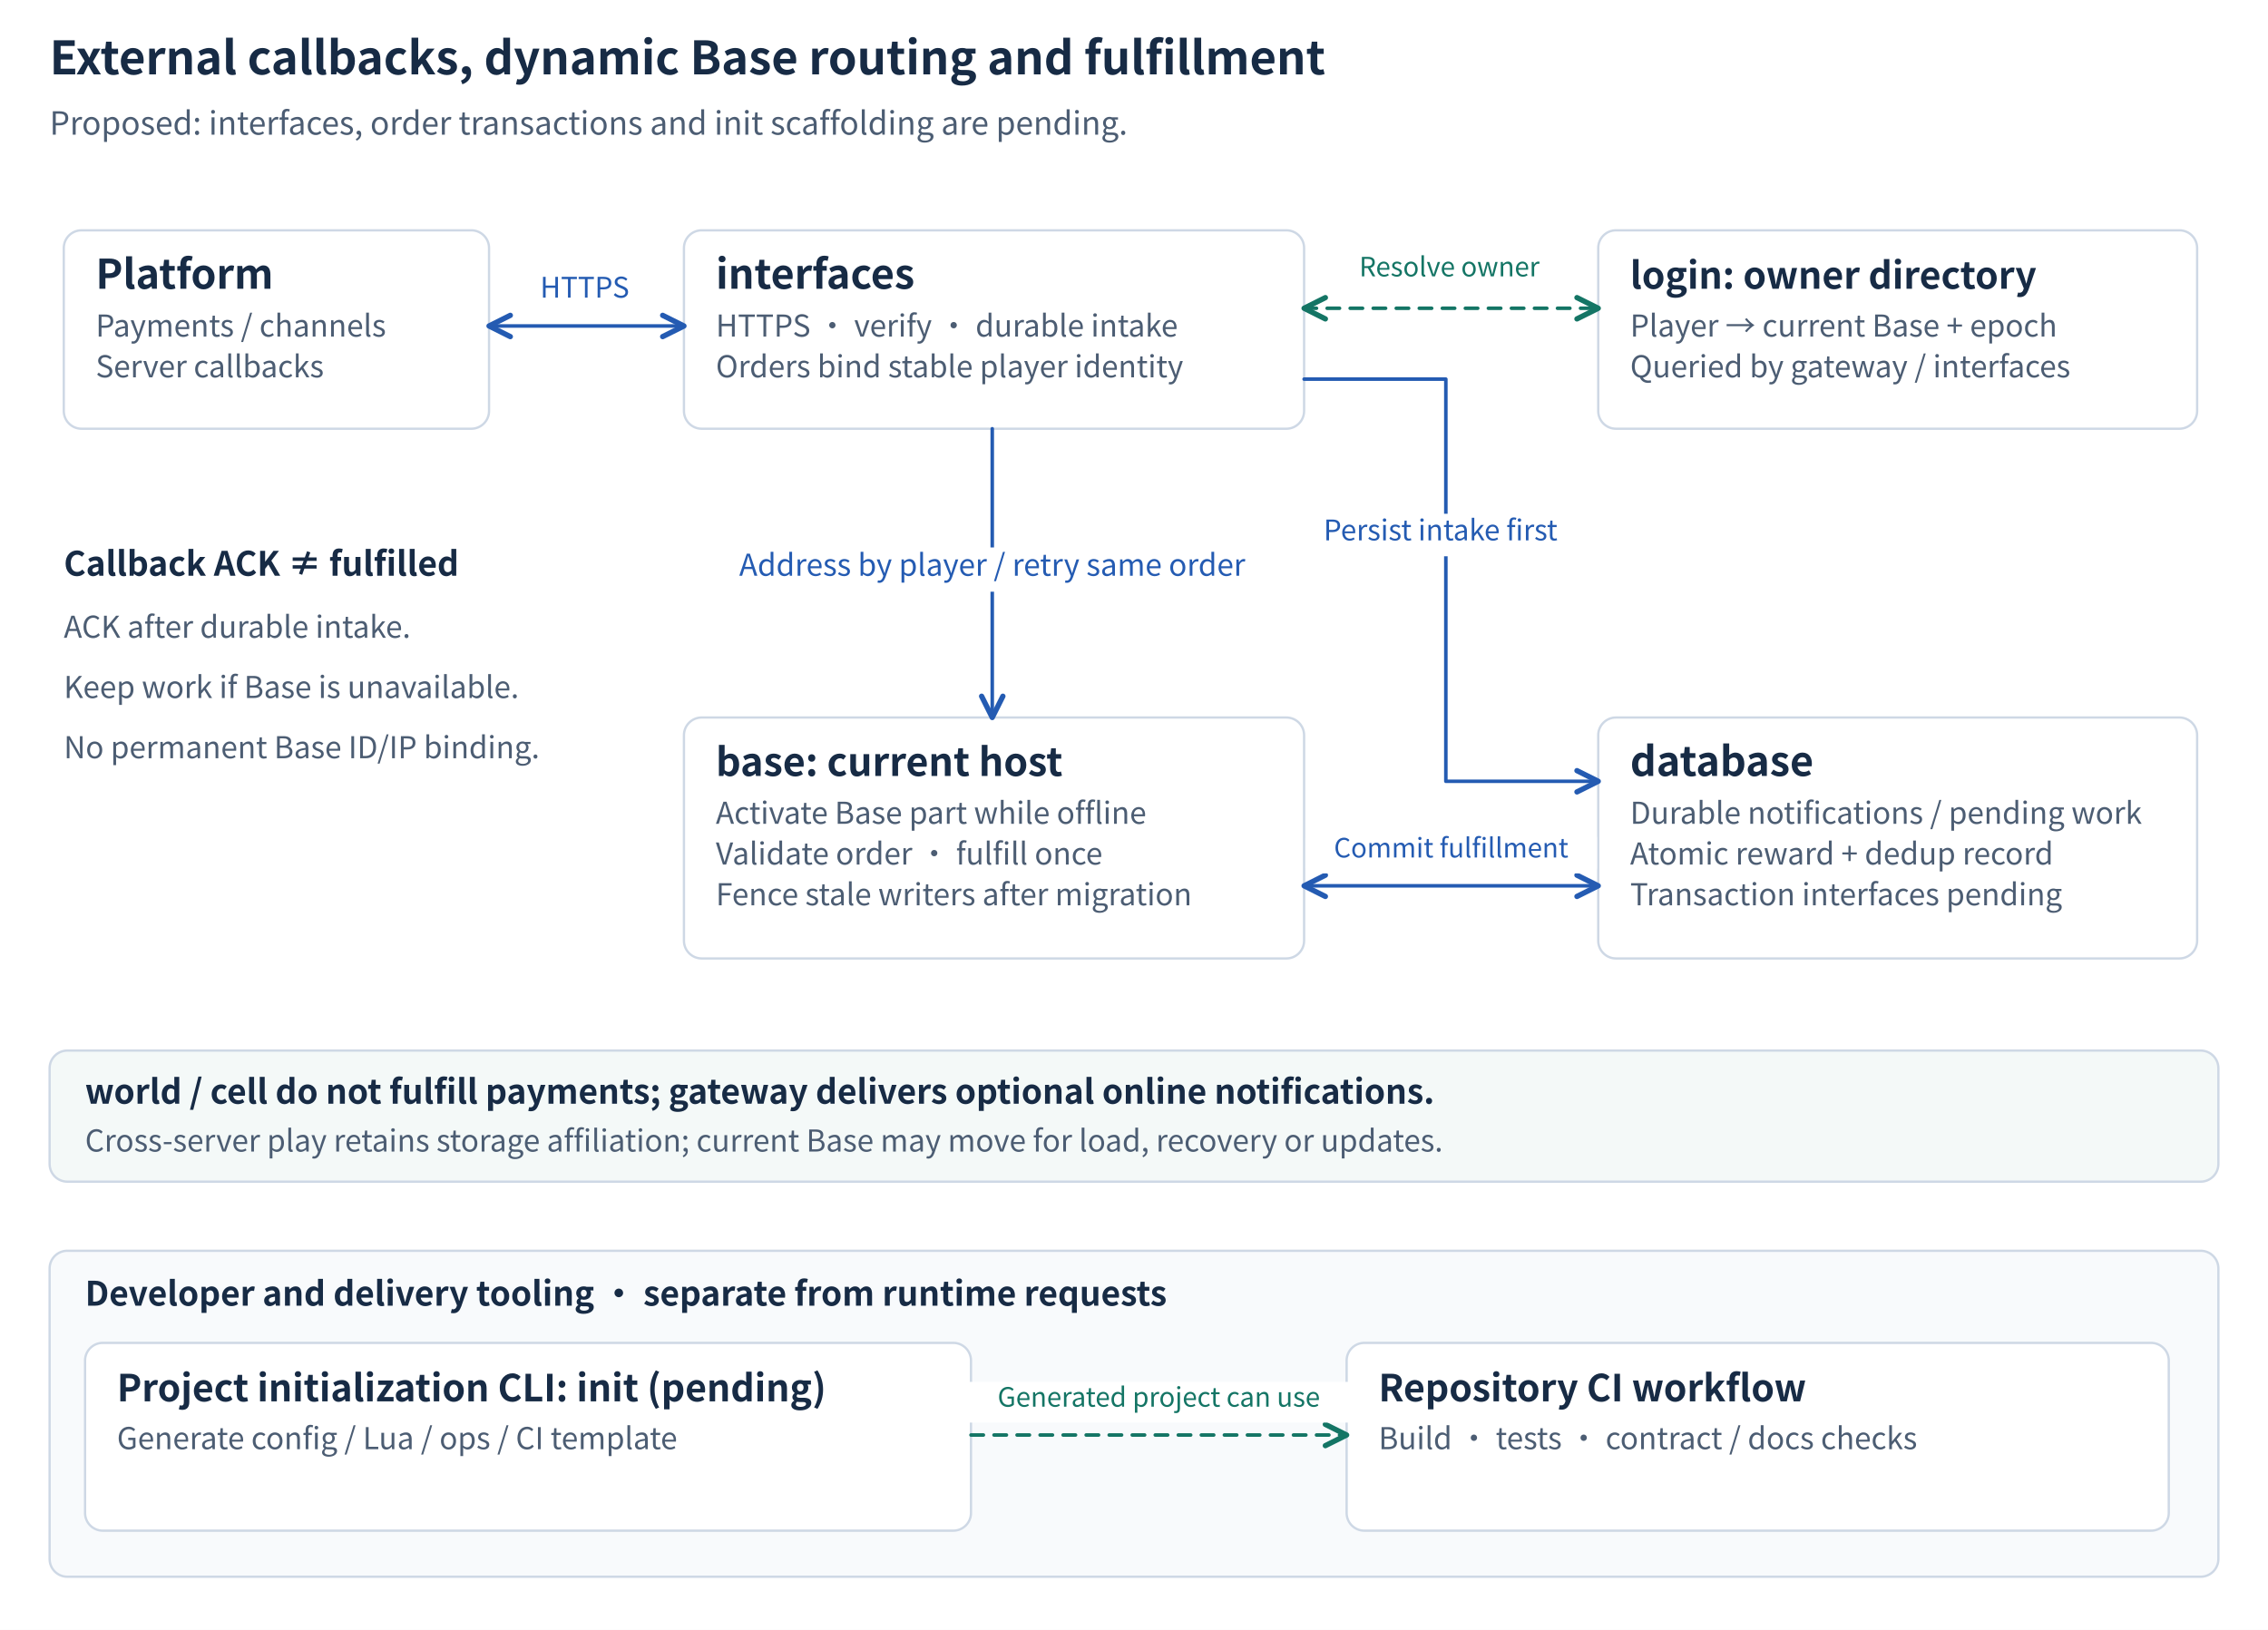
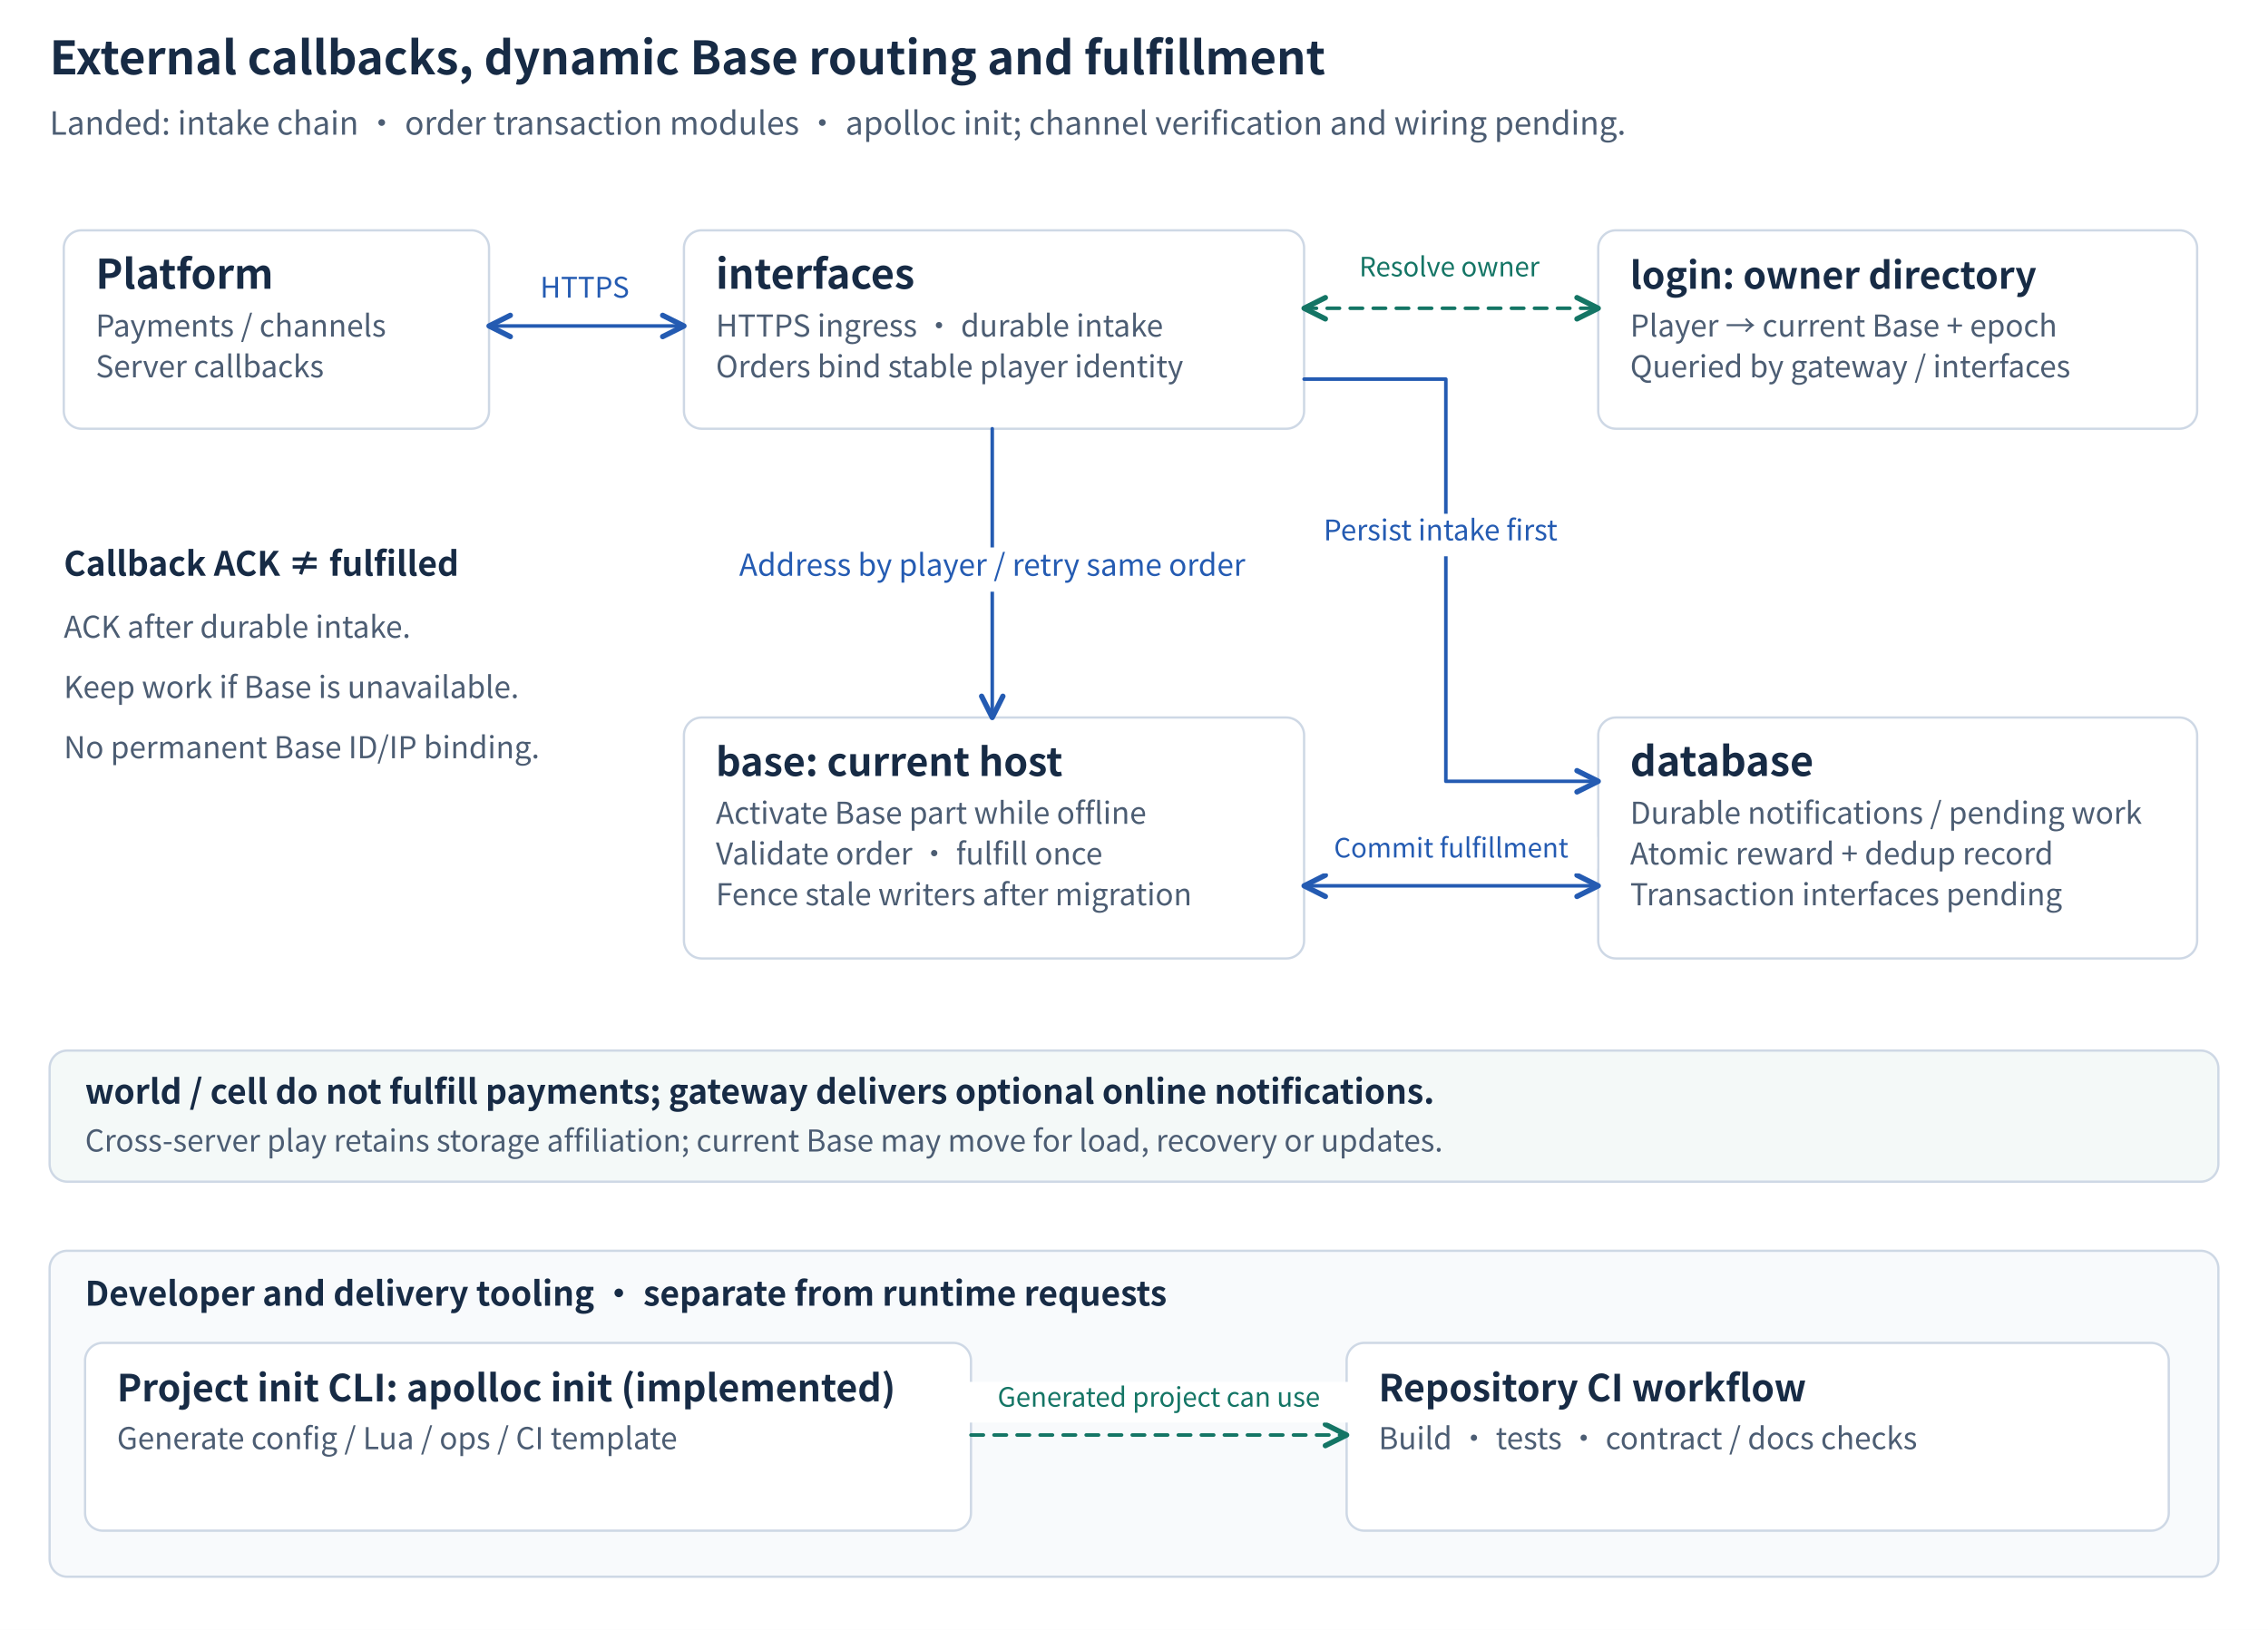
<svg xmlns="http://www.w3.org/2000/svg" width="1280" height="920" viewBox="0 0 1280 920" role="img" aria-labelledby="title desc" lang="en">
  <defs>
    <marker id="blue" markerWidth="8" markerHeight="8" refX="7" refY="4" orient="auto-start-reverse">
      <path d="M1 1 L7 4 L1 7" fill="none" stroke="#245bb2" stroke-width="1.5" stroke-linecap="round" stroke-linejoin="round" />
    </marker>
    <marker id="teal" markerWidth="8" markerHeight="8" refX="7" refY="4" orient="auto-start-reverse">
      <path d="M1 1 L7 4 L1 7" fill="none" stroke="#147565" stroke-width="1.5" stroke-linecap="round" stroke-linejoin="round" />
    </marker>
    <style>text{font-family:ui-sans-serif,system-ui,-apple-system,"Segoe UI","Noto Sans CJK SC","Microsoft YaHei",sans-serif;fill:#172b45}.sub{fill:#4c5d73}.blue{fill:#245bb2}.teal{fill:#147565}</style>
  </defs>
  <rect width="1280" height="920" fill="#fff" />
  <text x="28" y="42" font-size="26" font-weight="600" text-anchor="start">External callbacks, dynamic Base routing and fulfillment</text>
-   <text x="28" y="76" font-size="18" font-weight="400" text-anchor="start" class="sub">Proposed: interfaces, order transactions and init scaffolding are pending.</text>
+   <text x="28" y="76" font-size="18" font-weight="400" text-anchor="start" class="sub">Landed: intake chain · order transaction modules · apolloc init; channel verification and wiring pending.</text>
  <g data-node="Platform">
    <rect x="36" y="130" width="240" height="112" rx="10" fill="#fff" stroke="#ced8e5" stroke-width="1.3" />
    <text x="54" y="163" font-size="23" font-weight="600" text-anchor="start">Platform</text>
    <text x="54" y="190" font-size="17" font-weight="400" text-anchor="start" class="sub">Payments / channels</text>
    <text x="54" y="213" font-size="17" font-weight="400" text-anchor="start" class="sub">Server callbacks</text>
  </g>
  <g data-node="interfaces">
    <rect x="386" y="130" width="350" height="112" rx="10" fill="#fff" stroke="#ced8e5" stroke-width="1.3" />
    <text x="404" y="163" font-size="23" font-weight="600" text-anchor="start">interfaces</text>
-     <text x="404" y="190" font-size="17" font-weight="400" text-anchor="start" class="sub">HTTPS · verify · durable intake</text>
+     <text x="404" y="190" font-size="17" font-weight="400" text-anchor="start" class="sub">HTTPS ingress · durable intake</text>
    <text x="404" y="213" font-size="17" font-weight="400" text-anchor="start" class="sub">Orders bind stable player identity</text>
  </g>
  <g data-node="login: owner directory">
    <rect x="902" y="130" width="338" height="112" rx="10" fill="#fff" stroke="#ced8e5" stroke-width="1.3" />
    <text x="920" y="163" font-size="21" font-weight="600" text-anchor="start">login: owner directory</text>
    <text x="920" y="190" font-size="17" font-weight="400" text-anchor="start" class="sub">Player → current Base + epoch</text>
    <text x="920" y="213" font-size="17" font-weight="400" text-anchor="start" class="sub">Queried by gateway / interfaces</text>
  </g>
  <path d="M276 184 L386 184" fill="none" stroke="#245bb2" stroke-width="2" stroke-linecap="round" stroke-linejoin="round" marker-end="url(#blue)" marker-start="url(#blue)" />
  <rect x="300.0" y="153" width="60.0" height="24" rx="3" fill="#fff" stroke="none" stroke-width="1.3" />
  <text x="330" y="168" font-size="16" font-weight="500" text-anchor="middle" class="blue">HTTPS</text>
  <path d="M736 174 L902 174" fill="none" stroke="#147565" stroke-width="2" stroke-linecap="round" stroke-linejoin="round" marker-end="url(#teal)" marker-start="url(#teal)" stroke-dasharray="7 6" />
  <rect x="756.375" y="142" width="123.25" height="23" rx="3" fill="#fff" stroke="none" stroke-width="1.3" />
  <text x="818" y="156" font-size="15" font-weight="500" text-anchor="middle" class="teal">Resolve owner</text>
  <g data-node="base: current host">
    <rect x="386" y="405" width="350" height="136" rx="10" fill="#fff" stroke="#ced8e5" stroke-width="1.3" />
    <text x="404" y="438" font-size="22" font-weight="600" text-anchor="start">base: current host</text>
    <text x="404" y="465" font-size="17" font-weight="400" text-anchor="start" class="sub">Activate Base part while offline</text>
    <text x="404" y="488" font-size="17" font-weight="400" text-anchor="start" class="sub">Validate order · fulfill once</text>
    <text x="404" y="511" font-size="17" font-weight="400" text-anchor="start" class="sub">Fence stale writers after migration</text>
  </g>
  <g data-node="database">
    <rect x="902" y="405" width="338" height="136" rx="10" fill="#fff" stroke="#ced8e5" stroke-width="1.3" />
    <text x="920" y="438" font-size="23" font-weight="600" text-anchor="start">database</text>
    <text x="920" y="465" font-size="17" font-weight="400" text-anchor="start" class="sub">Durable notifications / pending work</text>
    <text x="920" y="488" font-size="17" font-weight="400" text-anchor="start" class="sub">Atomic reward + dedup record</text>
    <text x="920" y="511" font-size="17" font-weight="400" text-anchor="start" class="sub">Transaction interfaces pending</text>
  </g>
  <path d="M560 242 L560 405" fill="none" stroke="#245bb2" stroke-width="2" stroke-linecap="round" stroke-linejoin="round" marker-end="url(#blue)" />
  <rect x="383.7" y="309" width="352.6" height="25" rx="3" fill="#fff" stroke="none" stroke-width="1.3" />
  <text x="560" y="325" font-size="17" font-weight="500" text-anchor="middle" class="blue">Address by player / retry same order</text>
  <path d="M736 214 L816 214 L816 441 L902 441" fill="none" stroke="#245bb2" stroke-width="2" stroke-linecap="round" stroke-linejoin="round" marker-end="url(#blue)" />
  <rect x="717.0" y="290" width="192.0" height="24" rx="3" fill="#fff" stroke="none" stroke-width="1.3" />
  <text x="813" y="305" font-size="16" font-weight="500" text-anchor="middle" class="blue">Persist intake first</text>
  <path d="M736 500 L902 500" fill="none" stroke="#245bb2" stroke-width="2" stroke-linecap="round" stroke-linejoin="round" marker-end="url(#blue)" marker-start="url(#blue)" />
  <rect x="736.75" y="470" width="164.5" height="23" rx="3" fill="#fff" stroke="none" stroke-width="1.3" />
  <text x="819" y="484" font-size="15" font-weight="500" text-anchor="middle" class="blue">Commit fulfillment</text>
  <text x="36" y="325" font-size="19" font-weight="600" text-anchor="start">Callback ACK ≠ fulfilled</text>
  <text x="36" y="360" font-size="17" font-weight="400" text-anchor="start" class="sub">ACK after durable intake.</text>
  <text x="36" y="394" font-size="17" font-weight="400" text-anchor="start" class="sub">Keep work if Base is unavailable.</text>
  <text x="36" y="428" font-size="17" font-weight="400" text-anchor="start" class="sub">No permanent Base ID/IP binding.</text>
  <rect x="28" y="593" width="1224" height="74" rx="10" fill="#f4f9f8" stroke="#ced8e5" stroke-width="1.3" />
  <text x="48" y="623" font-size="19" font-weight="600" text-anchor="start">world / cell do not fulfill payments; gateway delivers optional online notifications.</text>
  <text x="48" y="650" font-size="17" font-weight="400" text-anchor="start" class="sub">Cross-server play retains storage affiliation; current Base may move for load, recovery or updates.</text>
  <rect x="28" y="706" width="1224" height="184" rx="10" fill="#f8fafc" stroke="#ced8e5" stroke-width="1.3" />
  <text x="48" y="737" font-size="19" font-weight="600" text-anchor="start">Developer and delivery tooling · separate from runtime requests</text>
-   <g data-node="Project initialization CLI: init (pending)">
+   <g data-node="Project init CLI: apolloc init (implemented)">
    <rect x="48" y="758" width="500" height="106" rx="10" fill="#fff" stroke="#ced8e5" stroke-width="1.3" />
-     <text x="66" y="791" font-size="21" font-weight="600" text-anchor="start">Project initialization CLI: init (pending)</text>
+     <text x="66" y="791" font-size="21" font-weight="600" text-anchor="start">Project init CLI: apolloc init (implemented)</text>
    <text x="66" y="818" font-size="17" font-weight="400" text-anchor="start" class="sub">Generate config / Lua / ops / CI template</text>
  </g>
  <g data-node="Repository CI workflow">
    <rect x="760" y="758" width="464" height="106" rx="10" fill="#fff" stroke="#ced8e5" stroke-width="1.3" />
    <text x="778" y="791" font-size="21" font-weight="600" text-anchor="start">Repository CI workflow</text>
    <text x="778" y="818" font-size="17" font-weight="400" text-anchor="start" class="sub">Build · tests · contract / docs checks</text>
  </g>
  <path d="M548 810 L760 810" fill="none" stroke="#147565" stroke-width="2" stroke-linecap="round" stroke-linejoin="round" marker-end="url(#teal)" stroke-dasharray="7 6" />
  <rect x="542.875" y="780" width="222.25" height="23" rx="3" fill="#fff" stroke="none" stroke-width="1.3" />
  <text x="654" y="794" font-size="15" font-weight="500" text-anchor="middle" class="teal">Generated project can use</text>
</svg>
